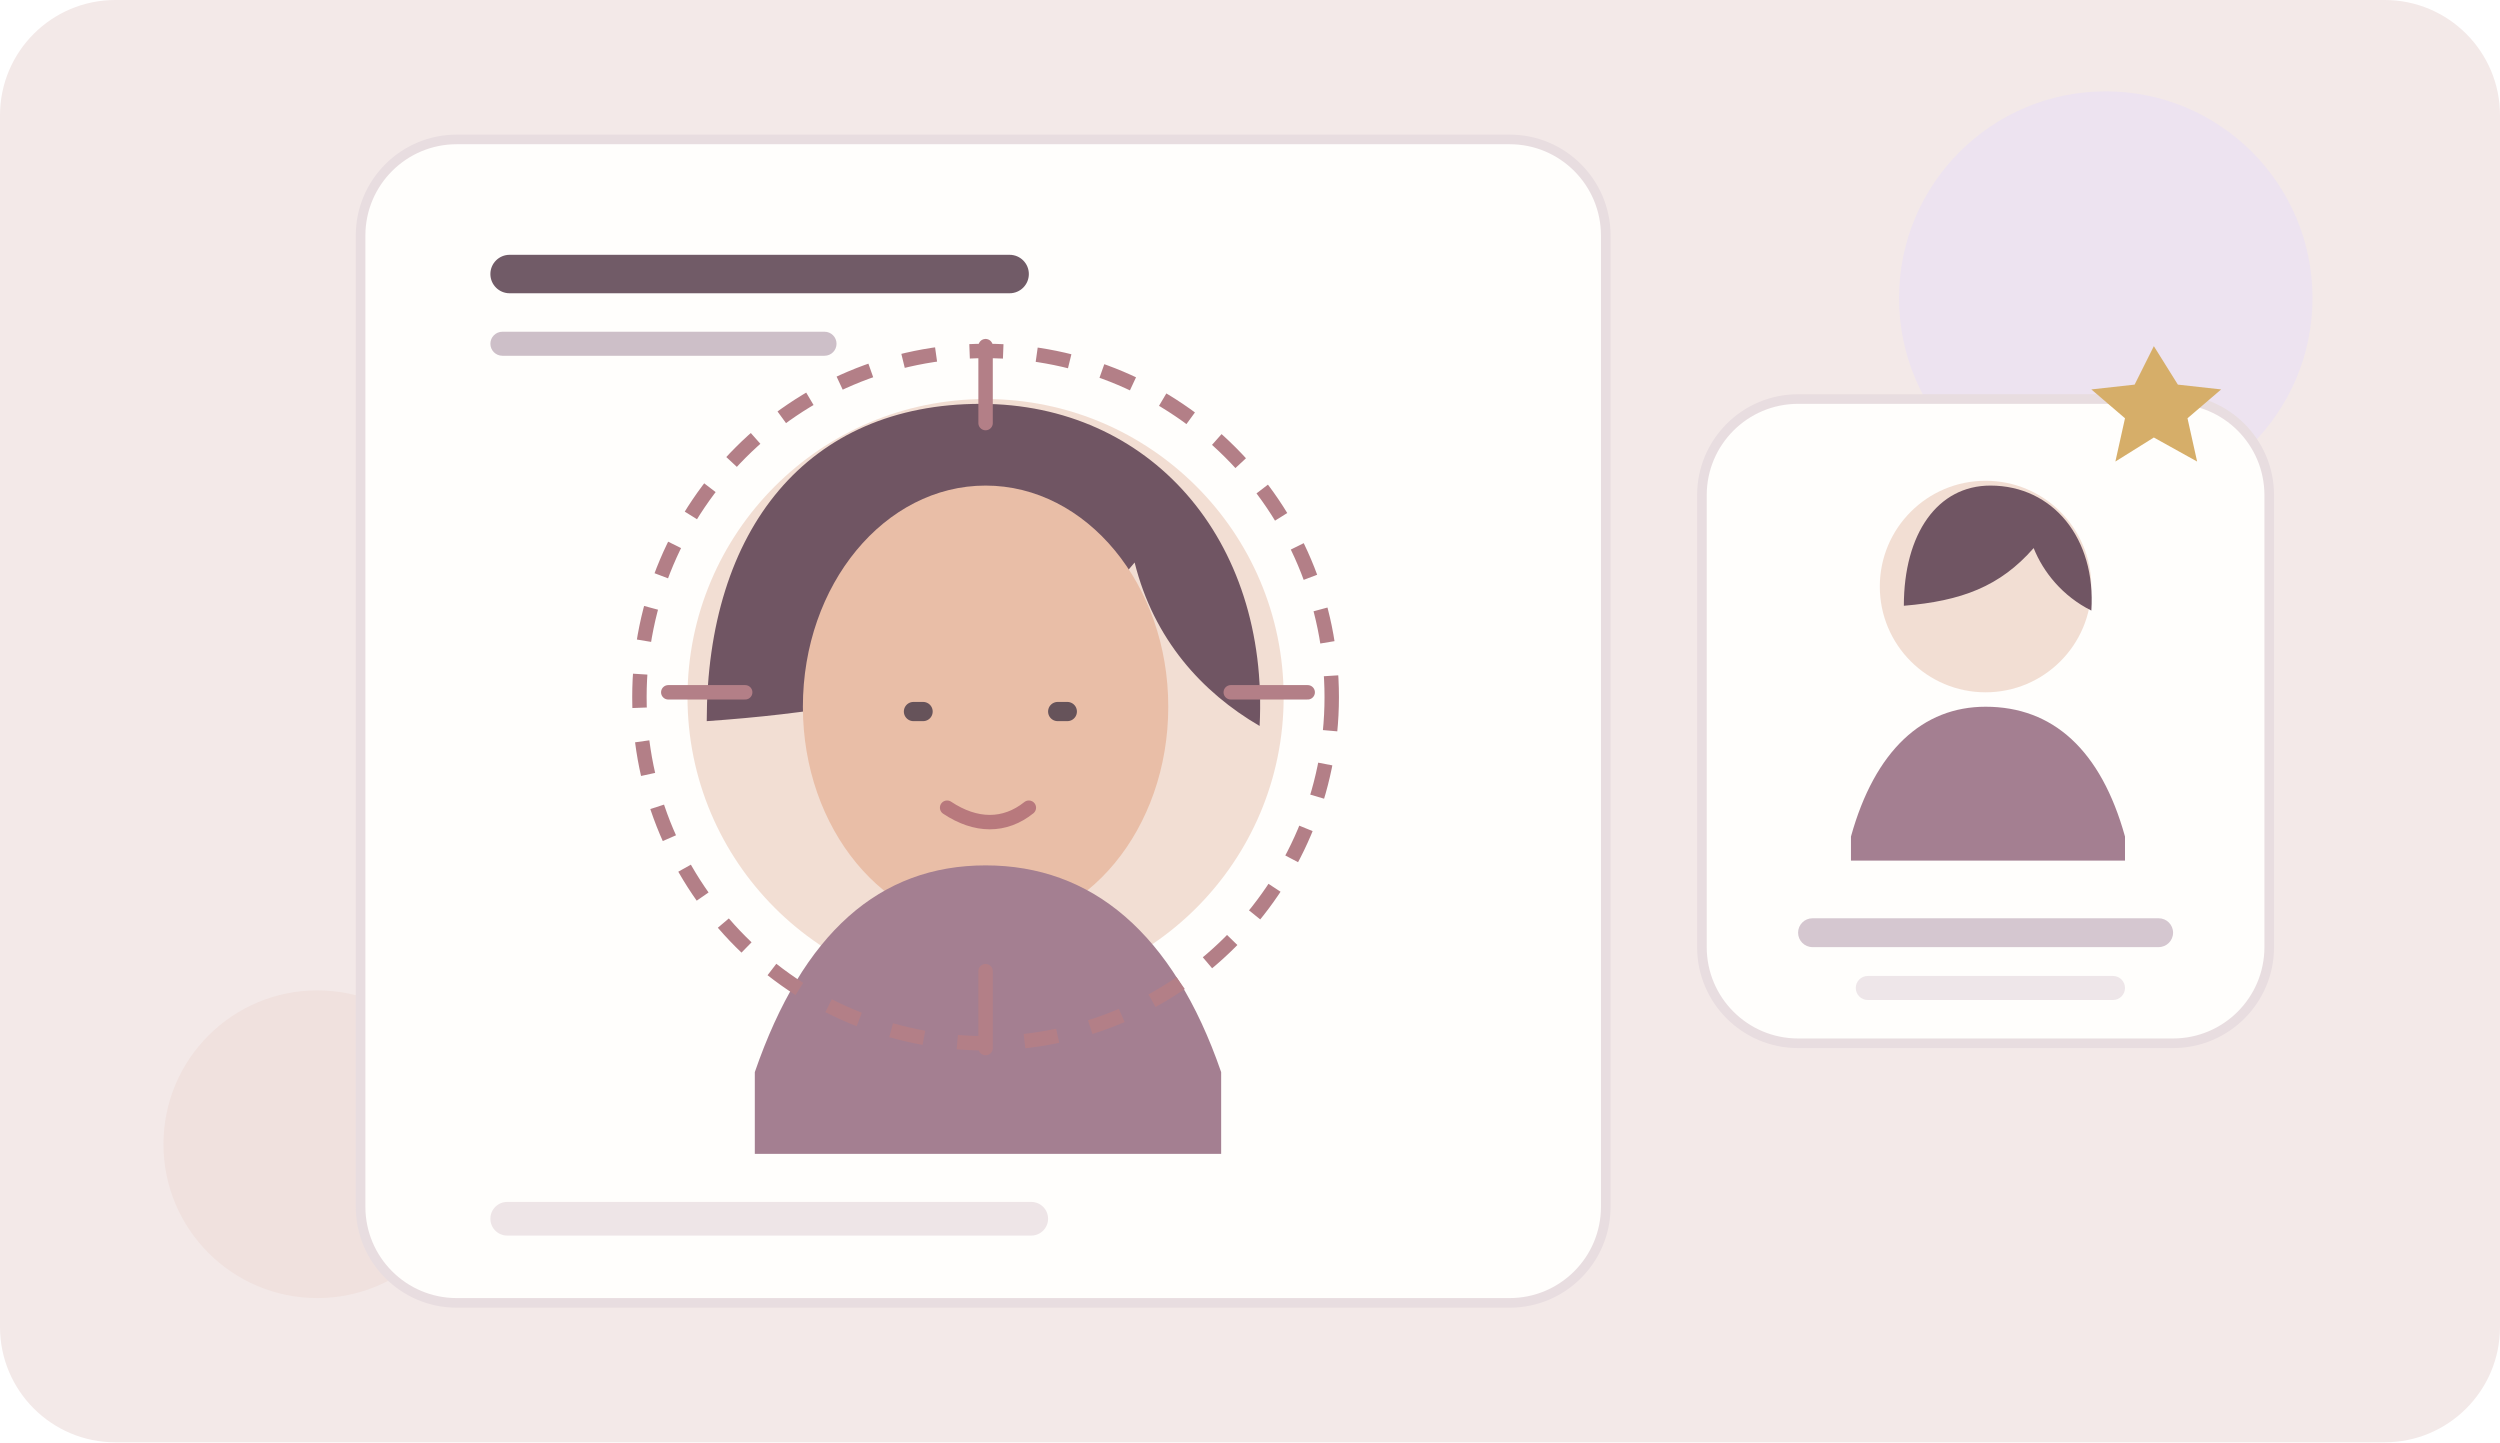
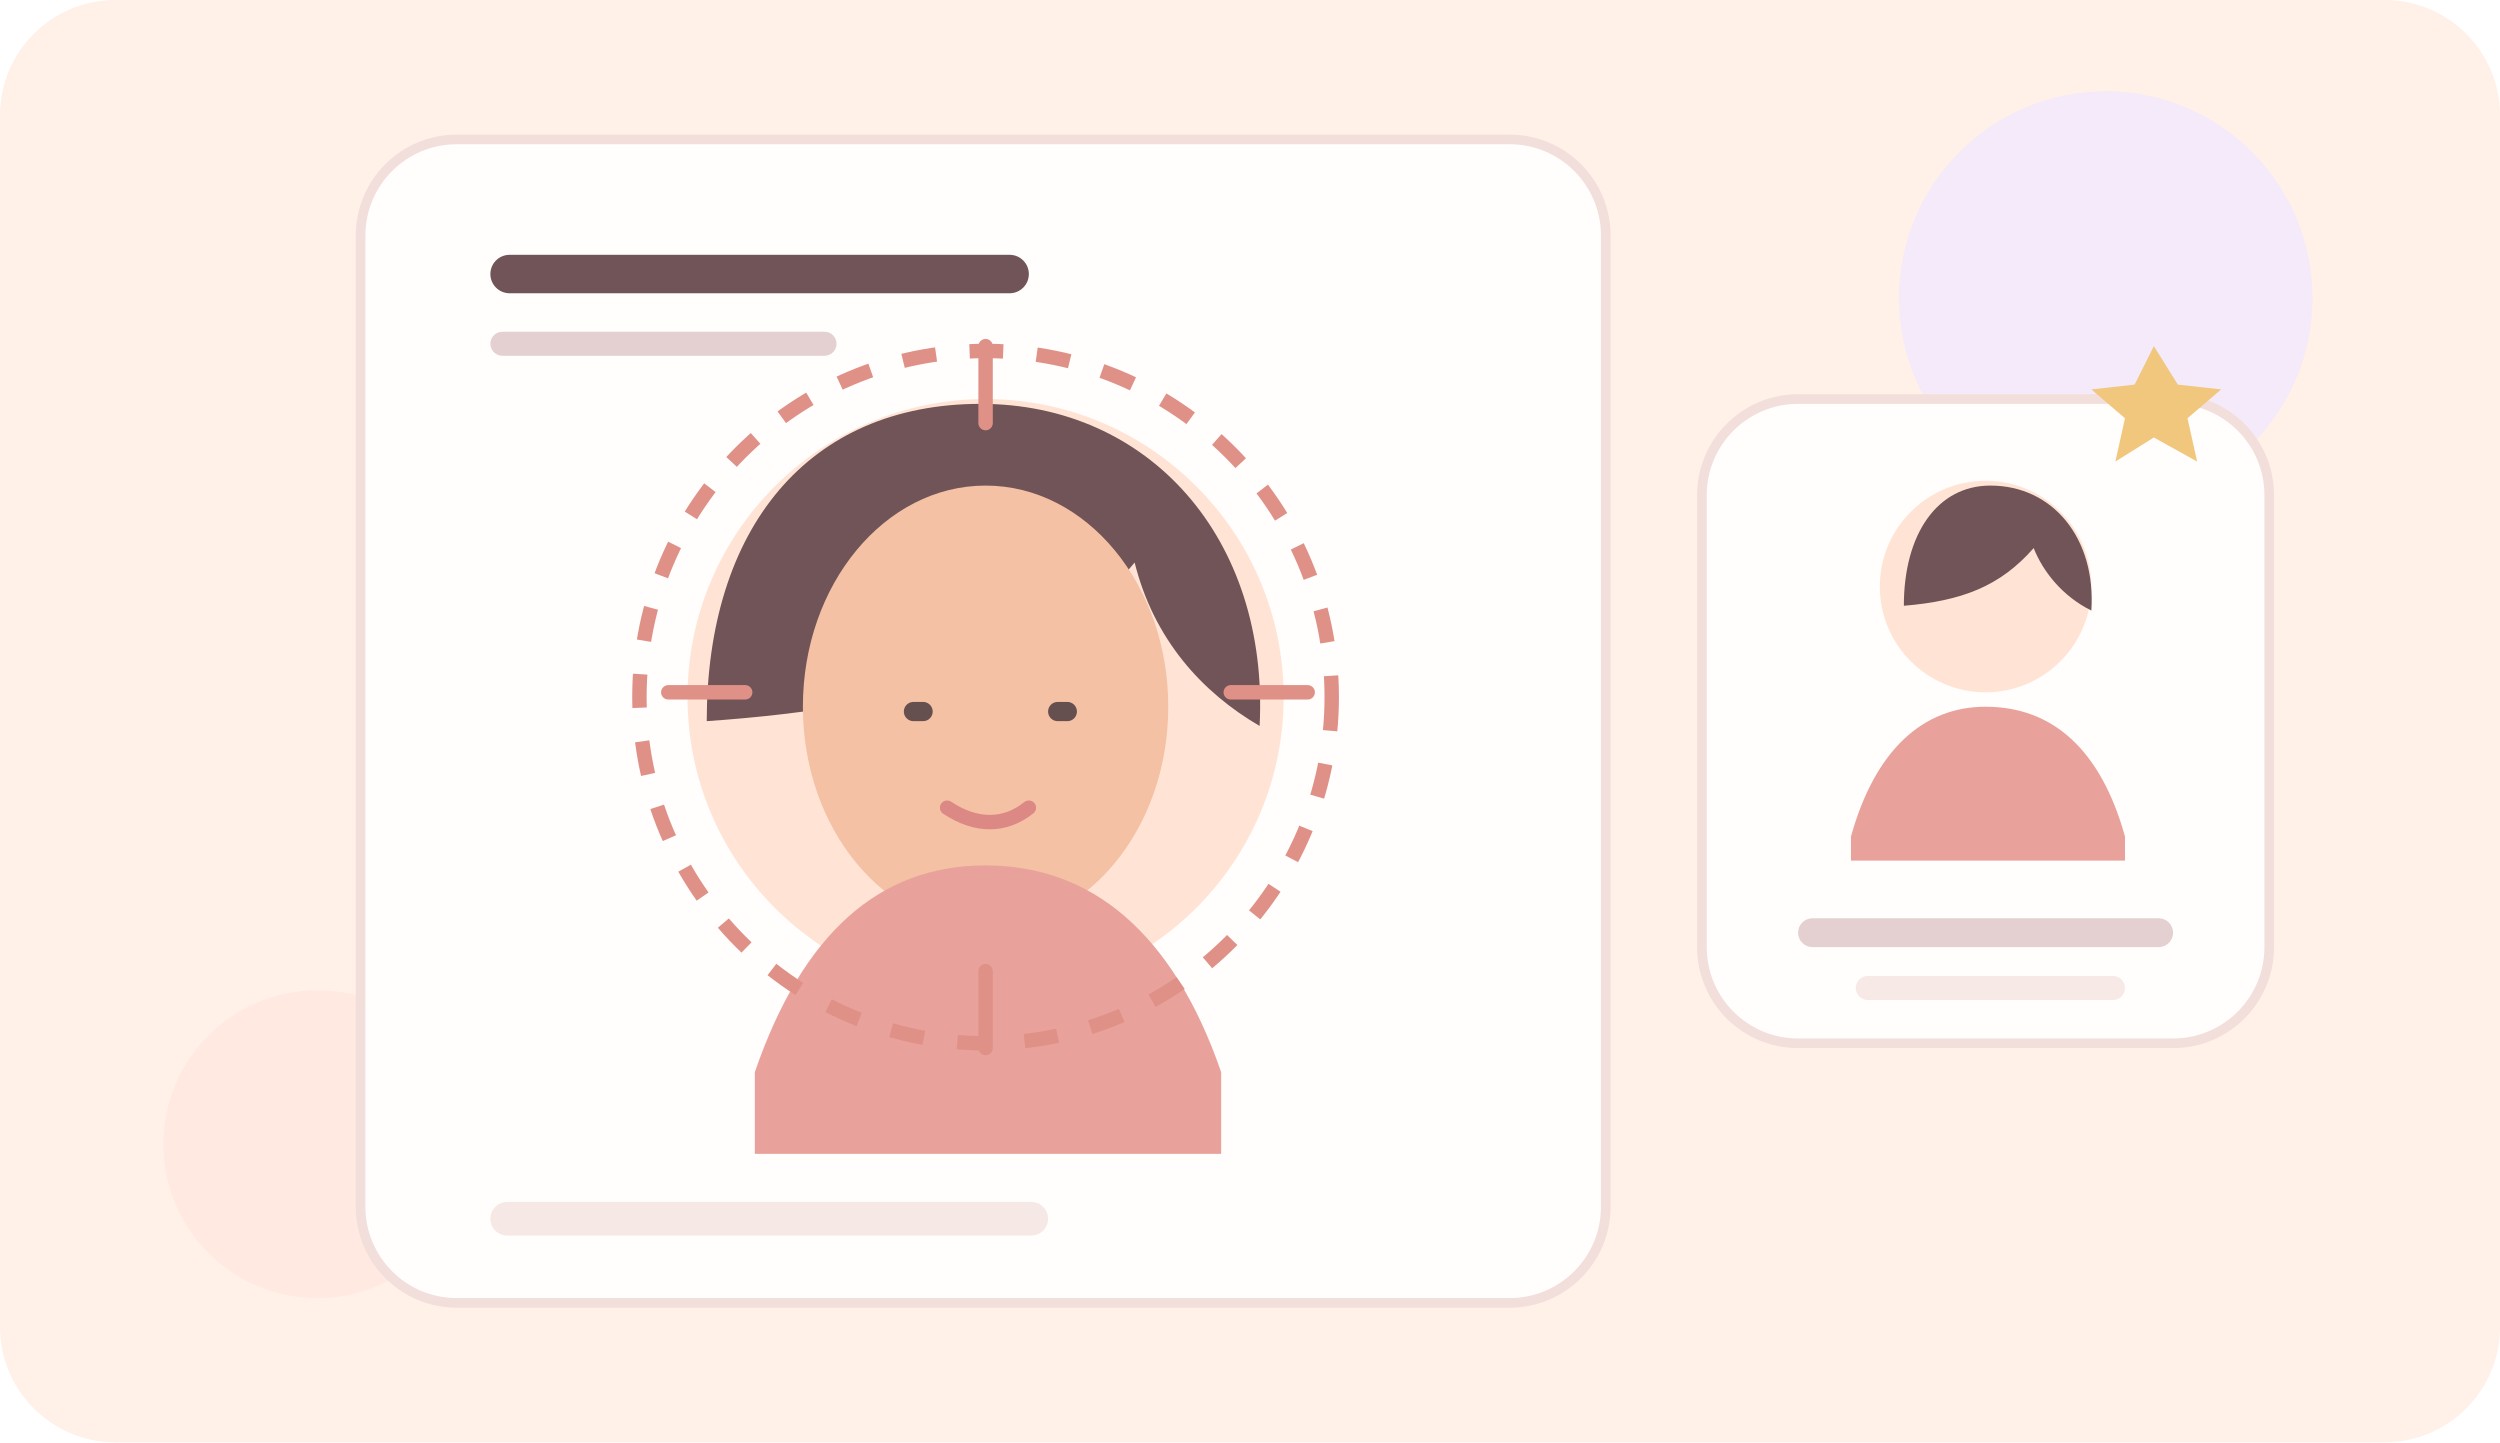
<svg xmlns="http://www.w3.org/2000/svg" width="520" height="300" viewBox="0 0 520 300" fill="none">
-   <rect width="520" height="300" rx="24" fill="#F3E9E8" />
-   <circle cx="438" cy="62" r="43" fill="#EDE3F0" />
-   <circle cx="66" cy="238" r="32" fill="#F0E1DE" />
-   <rect x="75" y="29" width="259" height="242" rx="20" fill="#FFFEFC" stroke="#E8DDE0" stroke-width="2" />
-   <rect x="102" y="53" width="112" height="8" rx="4" fill="#715B67" />
-   <rect x="102" y="69" width="72" height="5" rx="2.5" fill="#CDBFC8" />
-   <circle cx="205" cy="145" r="62" fill="#F2DED3" />
-   <path d="M147 150c0-40 21-66 57-66 35 0 60 28 58 67-12-7-22-18-26-34-17 21-46 30-89 33Z" fill="#705563" />
-   <ellipse cx="205" cy="147" rx="38" ry="46" fill="#E9BEA7" />
-   <path d="M190 148h2m28 0h2" stroke="#66535A" stroke-width="4" stroke-linecap="round" />
-   <path d="M197 168c6 4 12 4 17 0" stroke="#B8797D" stroke-width="3" stroke-linecap="round" />
-   <path d="M157 223c10-29 26-43 48-43s39 14 49 43v17h-97v-17Z" fill="#A47F91" />
-   <circle cx="205" cy="145" r="72" stroke="#B37F87" stroke-width="3" stroke-dasharray="7 7" />
-   <path d="M139 144h16m101 0h16m-67-72v16m0 114v16" stroke="#B37F87" stroke-width="3" stroke-linecap="round" />
-   <rect x="102" y="250" width="116" height="7" rx="3.5" fill="#EEE5E7" />
-   <rect x="354" y="83" width="118" height="134" rx="20" fill="#FFFEFC" stroke="#E8DDE0" stroke-width="2" />
-   <circle cx="413" cy="122" r="22" fill="#F2DED3" />
-   <path d="M396 126c0-15 7-25 18-25 13 0 22 11 21 26-6-3-10-8-12-13-7 8-15 11-27 12Z" fill="#705563" />
-   <path d="M385 174c5-18 15-27 28-27 14 0 24 9 29 27v5h-57v-5Z" fill="#A47F91" />
-   <path d="m448 72 5 8 9 1-7 6 2 9-9-5-8 5 2-9-7-6 9-1 4-8Z" fill="#D6AE69" />
-   <rect x="374" y="191" width="78" height="6" rx="3" fill="#D5C7D0" />
-   <rect x="386" y="203" width="56" height="5" rx="2.5" fill="#EEE6E9" />
+   <rect width="520" height="300" rx="24" fill="#fff0e8" />
+   <circle cx="438" cy="62" r="43" fill="#f4eafa" />
+   <circle cx="66" cy="238" r="32" fill="#ffe9e0" />
+   <rect x="75" y="29" width="259" height="242" rx="20" fill="#fffefd" stroke="#f2deda" stroke-width="2" />
+   <rect x="102" y="53" width="112" height="8" rx="4" fill="#705457" />
+   <rect x="102" y="69" width="72" height="5" rx="2.5" fill="#e4d0d0" />
+   <circle cx="205" cy="145" r="62" fill="#ffe4d5" />
+   <path d="M147 150c0-40 21-66 57-66 35 0 60 28 58 67-12-7-22-18-26-34-17 21-46 30-89 33Z" fill="#705457" />
+   <ellipse cx="205" cy="147" rx="38" ry="46" fill="#f4c1a5" />
+   <path d="M190 148h2m28 0h2" stroke="#65504f" stroke-width="4" stroke-linecap="round" />
+   <path d="M197 168c6 4 12 4 17 0" stroke="#dc8884" stroke-width="3" stroke-linecap="round" />
+   <path d="M157 223c10-29 26-43 48-43s39 14 49 43v17h-97v-17Z" fill="#e9a29b" />
+   <circle cx="205" cy="145" r="72" stroke="#e09187" stroke-width="3" stroke-dasharray="7 7" />
+   <path d="M139 144h16m101 0h16m-67-72v16m0 114v16" stroke="#e09187" stroke-width="3" stroke-linecap="round" />
+   <rect x="102" y="250" width="116" height="7" rx="3.5" fill="#f6e8e5" />
+   <rect x="354" y="83" width="118" height="134" rx="20" fill="#fffefd" stroke="#f2deda" stroke-width="2" />
+   <circle cx="413" cy="122" r="22" fill="#ffe4d5" />
+   <path d="M396 126c0-15 7-25 18-25 13 0 22 11 21 26-6-3-10-8-12-13-7 8-15 11-27 12Z" fill="#705457" />
+   <path d="M385 174c5-18 15-27 28-27 14 0 24 9 29 27v5h-57v-5Z" fill="#e9a29b" />
+   <path d="m448 72 5 8 9 1-7 6 2 9-9-5-8 5 2-9-7-6 9-1 4-8Z" fill="#f0c77d" />
+   <rect x="374" y="191" width="78" height="6" rx="3" fill="#e4d0d0" />
+   <rect x="386" y="203" width="56" height="5" rx="2.5" fill="#f7e9e6" />
</svg>
